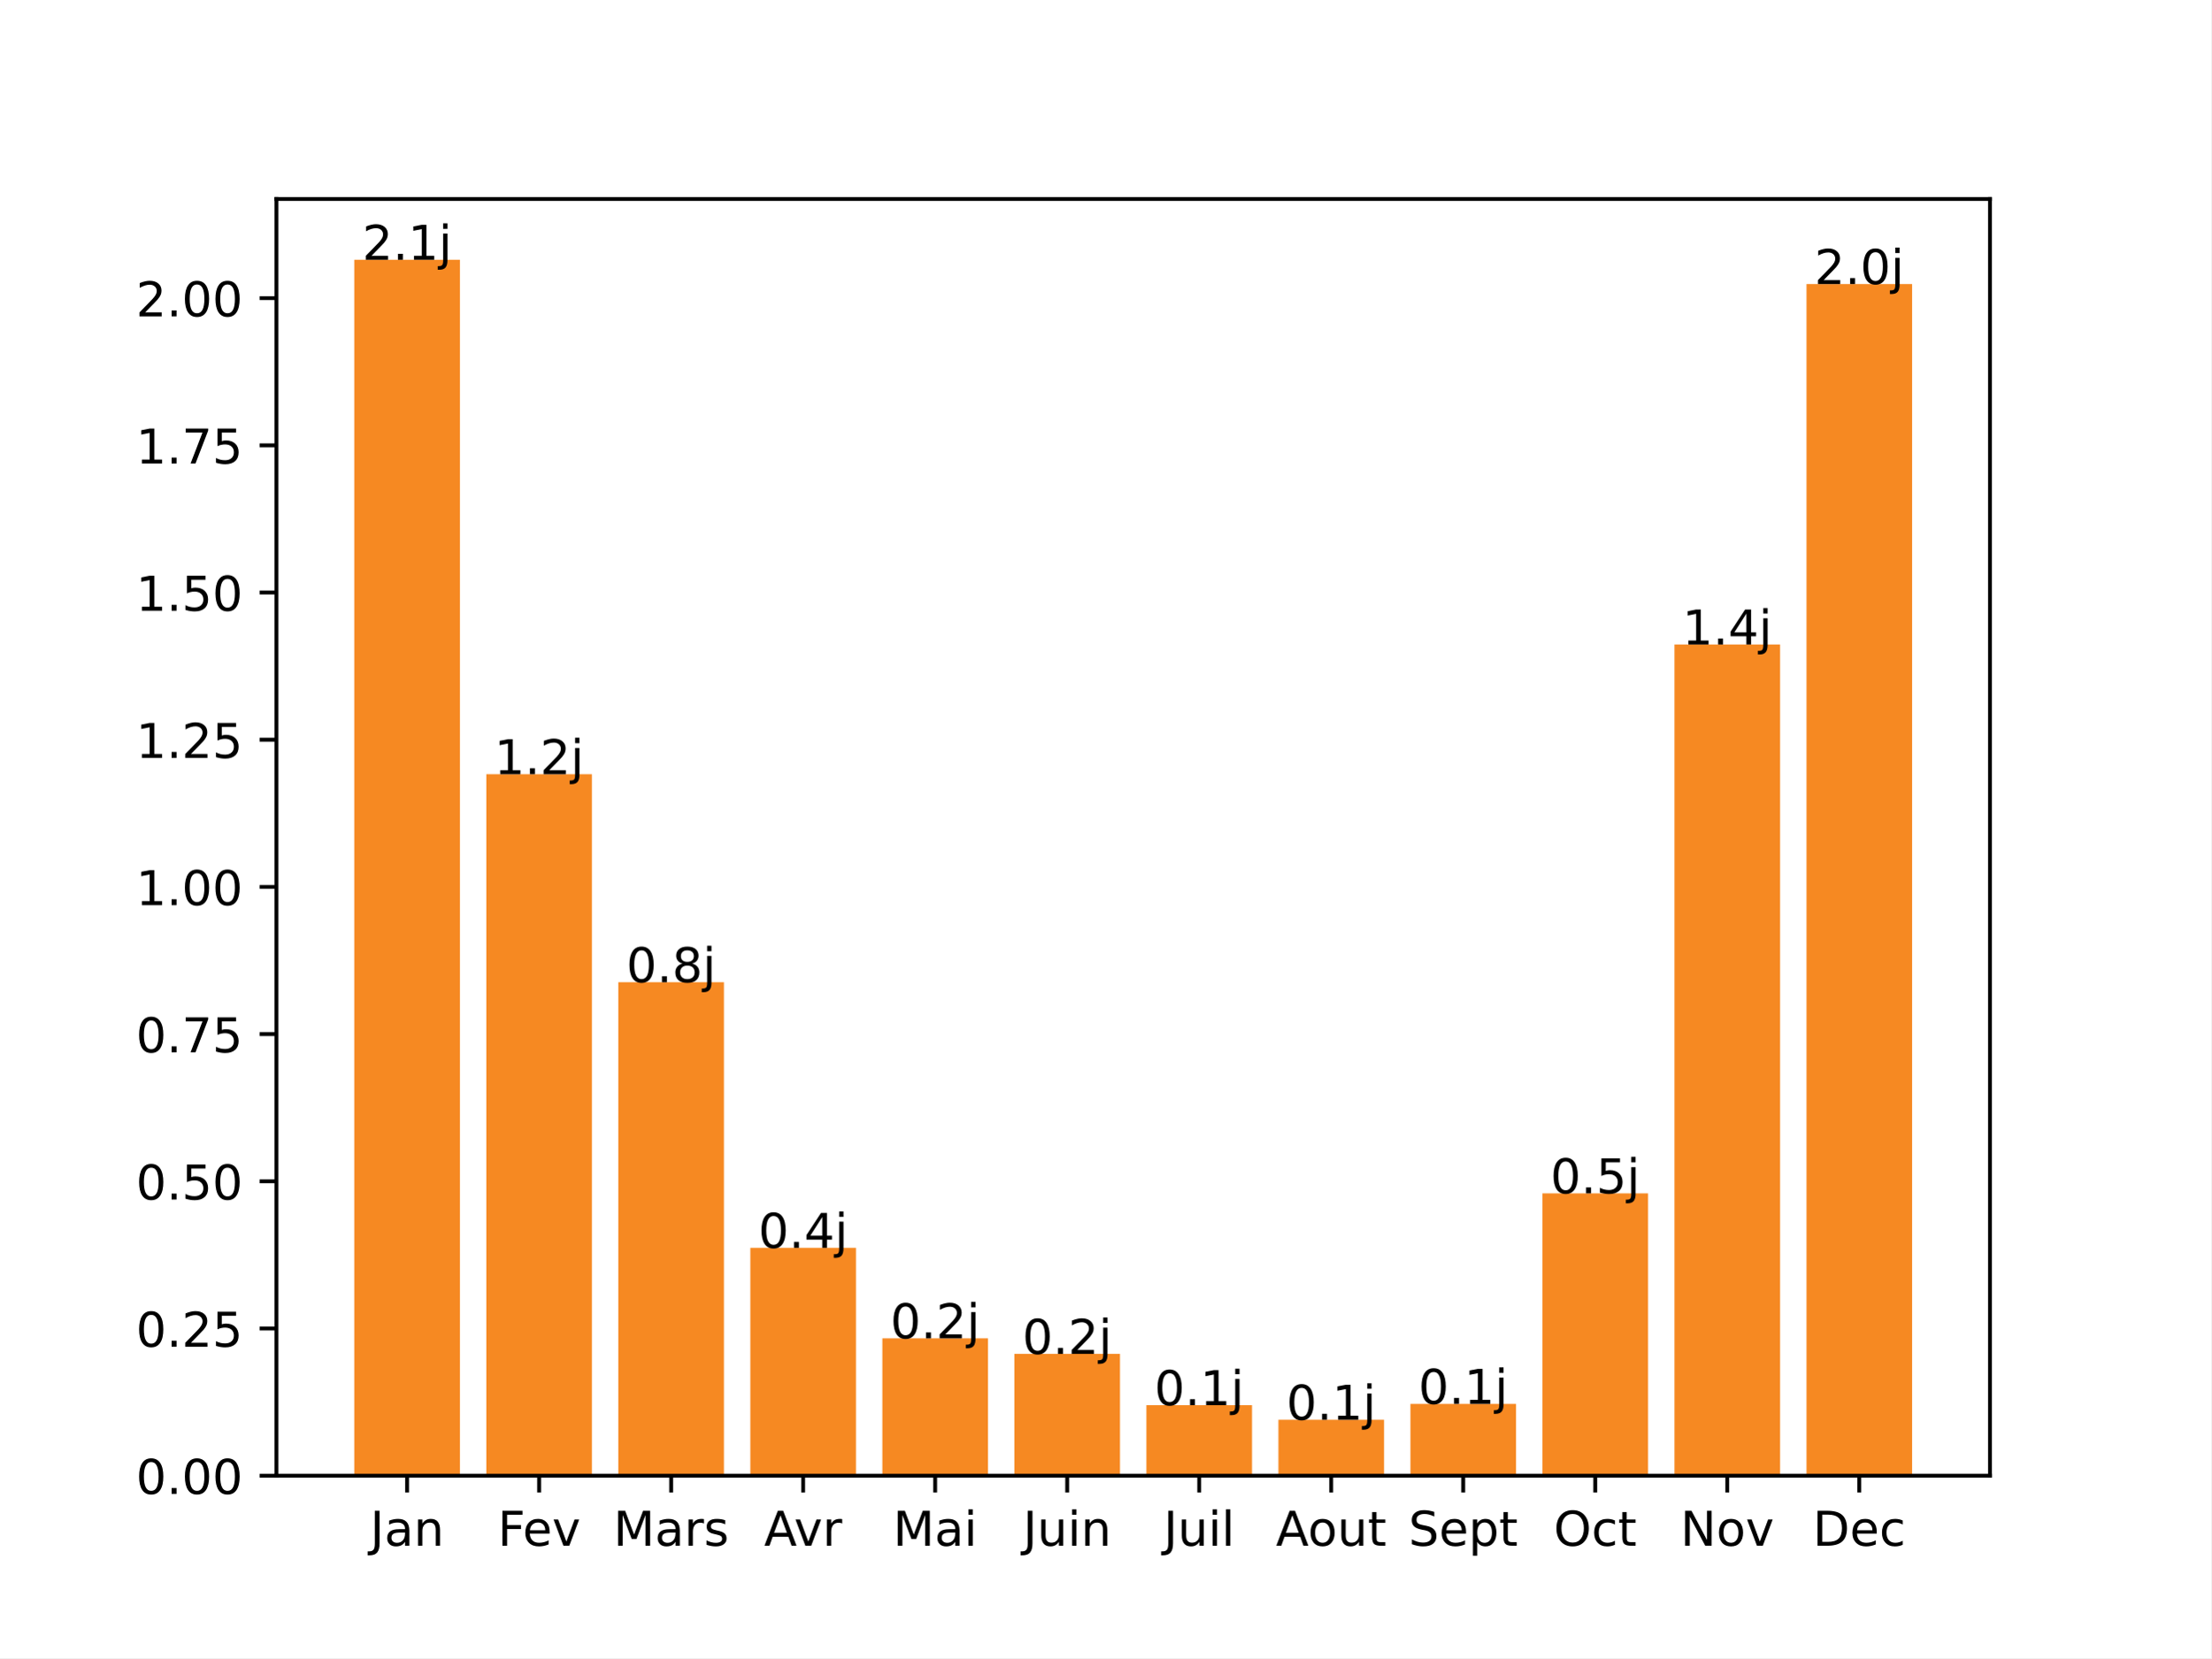
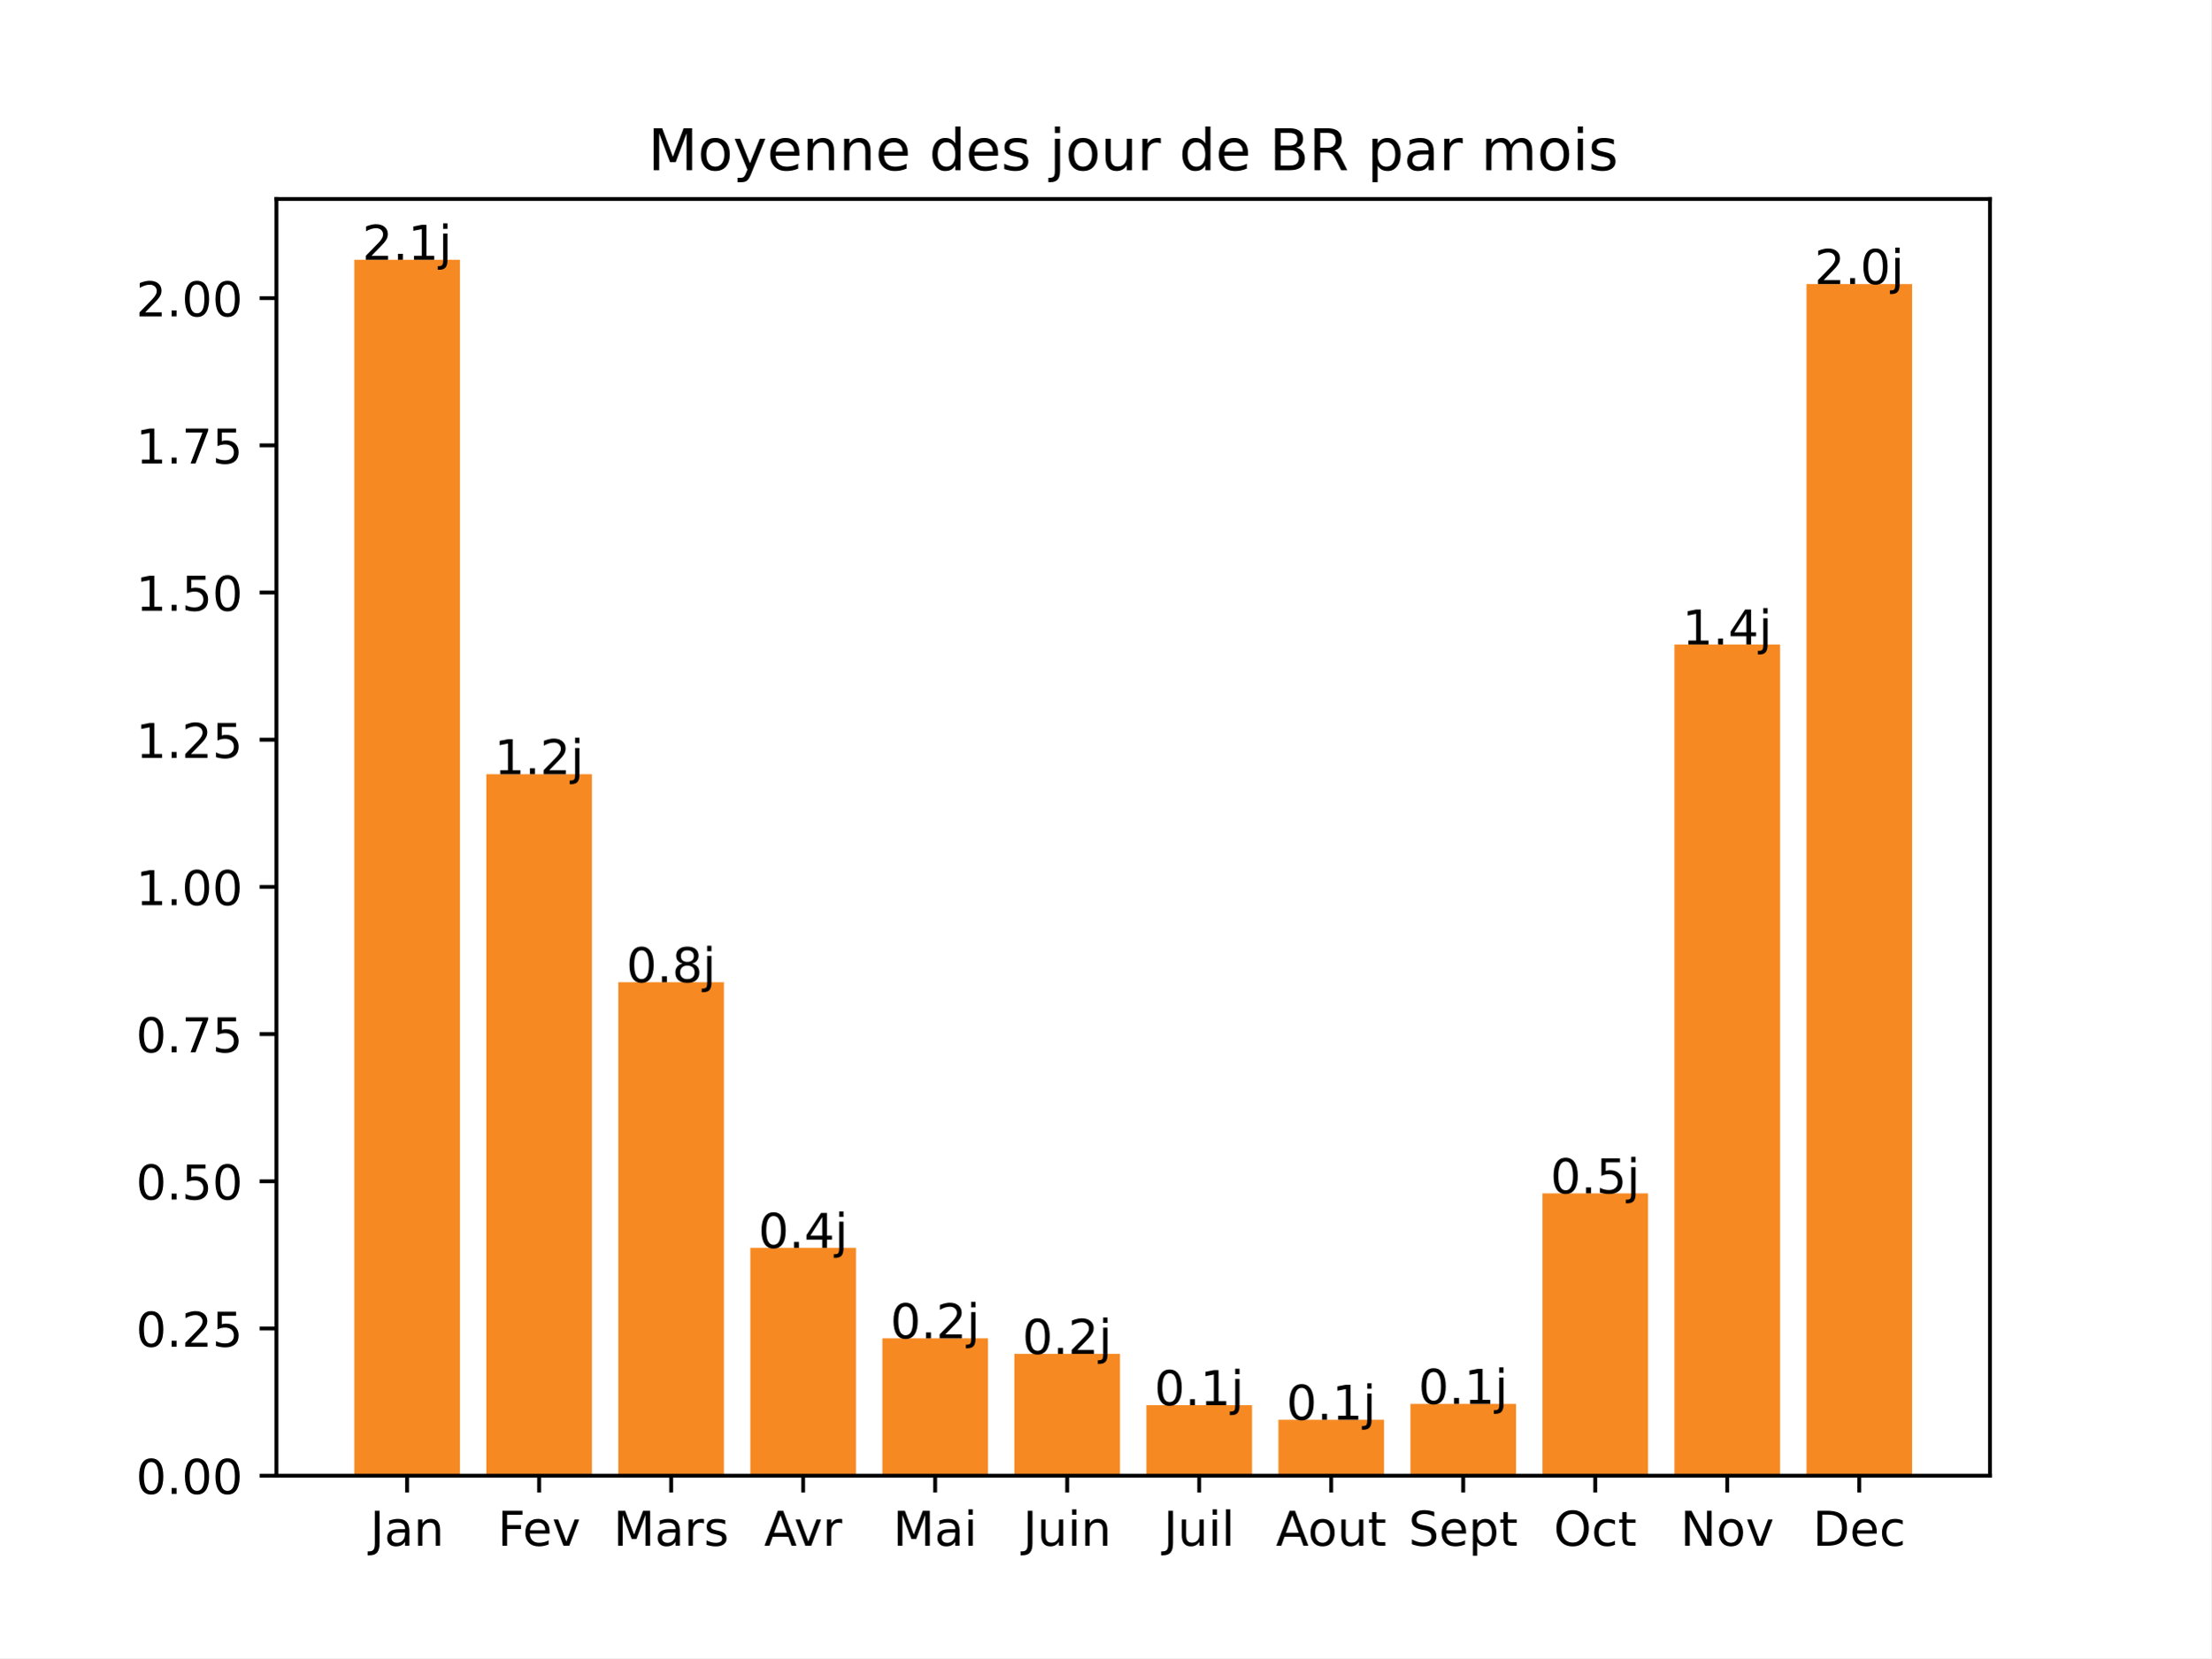
<svg xmlns="http://www.w3.org/2000/svg" xmlns:xlink="http://www.w3.org/1999/xlink" width="460.8pt" height="345.6pt" viewBox="0 0 460.8 345.6" version="1.1">
  <defs>
    <style type="text/css">*{stroke-linejoin: round; stroke-linecap: butt}</style>
  </defs>
  <g id="figure_1">
    <g id="patch_1">
      <path d="M 0 345.6  L 460.8 345.6  L 460.8 0  L 0 0  z " style="fill: #ffffff" />
    </g>
    <g id="axes_1">
      <g id="patch_2">
        <path d="M 57.6 307.584  L 414.72 307.584  L 414.72 41.472  L 57.6 41.472  z " style="fill: #ffffff" />
      </g>
      <g id="patch_3">
-         <path d="M 73.833 307.584  L 95.843 307.584  L 95.843 54.144  L 73.833 54.144  z " clip-path="url(#p150fb7cbb9)" style="fill: #f68922" />
+         <path d="M 73.833 307.584  L 95.843 307.584  L 95.843 54.144  L 73.833 54.144  z " clip-path="url(#p8e37008186)" style="fill: #f68922" />
      </g>
      <g id="patch_4">
-         <path d="M 101.346 307.584  L 123.356 307.584  L 123.356 161.362  L 101.346 161.362  z " clip-path="url(#p150fb7cbb9)" style="fill: #f68922" />
+         <path d="M 101.346 307.584  L 123.356 307.584  L 123.356 161.362  L 101.346 161.362  z " clip-path="url(#p8e37008186)" style="fill: #f68922" />
      </g>
      <g id="patch_5">
-         <path d="M 128.859 307.584  L 150.869 307.584  L 150.869 204.723  L 128.859 204.723  z " clip-path="url(#p150fb7cbb9)" style="fill: #f68922" />
+         <path d="M 128.859 307.584  L 150.869 307.584  L 150.869 204.723  L 128.859 204.723  z " clip-path="url(#p8e37008186)" style="fill: #f68922" />
      </g>
      <g id="patch_6">
-         <path d="M 156.372 307.584  L 178.382 307.584  L 178.382 260.101  L 156.372 260.101  z " clip-path="url(#p150fb7cbb9)" style="fill: #f68922" />
+         <path d="M 156.372 307.584  L 178.382 307.584  L 178.382 260.101  L 156.372 260.101  z " clip-path="url(#p8e37008186)" style="fill: #f68922" />
      </g>
      <g id="patch_7">
-         <path d="M 183.885 307.584  L 205.896 307.584  L 205.896 278.953  L 183.885 278.953  z " clip-path="url(#p150fb7cbb9)" style="fill: #f68922" />
+         <path d="M 183.885 307.584  L 205.896 307.584  L 205.896 278.953  L 183.885 278.953  z " clip-path="url(#p8e37008186)" style="fill: #f68922" />
      </g>
      <g id="patch_8">
-         <path d="M 211.398 307.584  L 233.409 307.584  L 233.409 282.199  L 211.398 282.199  z " clip-path="url(#p150fb7cbb9)" style="fill: #f68922" />
+         <path d="M 211.398 307.584  L 233.409 307.584  L 233.409 282.199  L 211.398 282.199  z " clip-path="url(#p8e37008186)" style="fill: #f68922" />
      </g>
      <g id="patch_9">
-         <path d="M 238.911 307.584  L 260.922 307.584  L 260.922 292.881  L 238.911 292.881  z " clip-path="url(#p150fb7cbb9)" style="fill: #f68922" />
+         <path d="M 238.911 307.584  L 260.922 307.584  L 260.922 292.881  L 238.911 292.881  z " clip-path="url(#p8e37008186)" style="fill: #f68922" />
      </g>
      <g id="patch_10">
-         <path d="M 266.424 307.584  L 288.435 307.584  L 288.435 295.919  L 266.424 295.919  z " clip-path="url(#p150fb7cbb9)" style="fill: #f68922" />
+         <path d="M 266.424 307.584  L 288.435 307.584  L 288.435 295.919  L 266.424 295.919  z " clip-path="url(#p8e37008186)" style="fill: #f68922" />
      </g>
      <g id="patch_11">
-         <path d="M 293.938 307.584  L 315.948 307.584  L 315.948 292.609  L 293.938 292.609  z " clip-path="url(#p150fb7cbb9)" style="fill: #f68922" />
+         <path d="M 293.938 307.584  L 315.948 307.584  L 315.948 292.609  L 293.938 292.609  z " clip-path="url(#p8e37008186)" style="fill: #f68922" />
      </g>
      <g id="patch_12">
-         <path d="M 321.451 307.584  L 343.461 307.584  L 343.461 248.731  L 321.451 248.731  z " clip-path="url(#p150fb7cbb9)" style="fill: #f68922" />
+         <path d="M 321.451 307.584  L 343.461 307.584  L 343.461 248.731  L 321.451 248.731  z " clip-path="url(#p8e37008186)" style="fill: #f68922" />
      </g>
      <g id="patch_13">
-         <path d="M 348.964 307.584  L 370.974 307.584  L 370.974 134.333  L 348.964 134.333  z " clip-path="url(#p150fb7cbb9)" style="fill: #f68922" />
+         <path d="M 348.964 307.584  L 370.974 307.584  L 370.974 134.333  L 348.964 134.333  z " clip-path="url(#p8e37008186)" style="fill: #f68922" />
      </g>
      <g id="patch_14">
-         <path d="M 376.477 307.584  L 398.487 307.584  L 398.487 59.201  L 376.477 59.201  z " clip-path="url(#p150fb7cbb9)" style="fill: #f68922" />
+         <path d="M 376.477 307.584  L 398.487 307.584  L 398.487 59.201  L 376.477 59.201  z " clip-path="url(#p8e37008186)" style="fill: #f68922" />
      </g>
      <g id="matplotlib.axis_1">
        <g id="xtick_1">
          <g id="line2d_1">
            <defs>
-               <path id="m83119df384" d="M 0 0  L 0 3.5  " style="stroke: #000000; stroke-width: 0.8" />
+               <path id="m078208525c" d="M 0 0  L 0 3.5  " style="stroke: #000000; stroke-width: 0.8" />
            </defs>
            <g>
-               <use xlink:href="#m83119df384" x="84.838" y="307.584" style="stroke: #000000; stroke-width: 0.8" />
+               <use xlink:href="#m078208525c" x="84.838" y="307.584" style="stroke: #000000; stroke-width: 0.8" />
            </g>
          </g>
          <g id="text_1">
            <g transform="translate(77.13015 322.1824) scale(0.1 -0.1)">
              <defs>
                <path id="DejaVuSans-4a" d="M 628 4666  L 1259 4666  L 1259 325  Q 1259 -519 939 -900  Q 619 -1281 -91 -1281  L -331 -1281  L -331 -750  L -134 -750  Q 284 -750 456 -515  Q 628 -281 628 325  L 628 4666  z " transform="scale(0.015625)" />
                <path id="DejaVuSans-61" d="M 2194 1759  Q 1497 1759 1228 1600  Q 959 1441 959 1056  Q 959 750 1161 570  Q 1363 391 1709 391  Q 2188 391 2477 730  Q 2766 1069 2766 1631  L 2766 1759  L 2194 1759  z M 3341 1997  L 3341 0  L 2766 0  L 2766 531  Q 2569 213 2275 61  Q 1981 -91 1556 -91  Q 1019 -91 701 211  Q 384 513 384 1019  Q 384 1609 779 1909  Q 1175 2209 1959 2209  L 2766 2209  L 2766 2266  Q 2766 2663 2505 2880  Q 2244 3097 1772 3097  Q 1472 3097 1187 3025  Q 903 2953 641 2809  L 641 3341  Q 956 3463 1253 3523  Q 1550 3584 1831 3584  Q 2591 3584 2966 3190  Q 3341 2797 3341 1997  z " transform="scale(0.015625)" />
                <path id="DejaVuSans-6e" d="M 3513 2113  L 3513 0  L 2938 0  L 2938 2094  Q 2938 2591 2744 2837  Q 2550 3084 2163 3084  Q 1697 3084 1428 2787  Q 1159 2491 1159 1978  L 1159 0  L 581 0  L 581 3500  L 1159 3500  L 1159 2956  Q 1366 3272 1645 3428  Q 1925 3584 2291 3584  Q 2894 3584 3203 3211  Q 3513 2838 3513 2113  z " transform="scale(0.015625)" />
              </defs>
              <use xlink:href="#DejaVuSans-4a" />
              <use xlink:href="#DejaVuSans-61" x="29.492" />
              <use xlink:href="#DejaVuSans-6e" x="90.771" />
            </g>
          </g>
        </g>
        <g id="xtick_2">
          <g id="line2d_2">
            <g>
-               <use xlink:href="#m83119df384" x="112.351" y="307.584" style="stroke: #000000; stroke-width: 0.8" />
+               <use xlink:href="#m078208525c" x="112.351" y="307.584" style="stroke: #000000; stroke-width: 0.8" />
            </g>
          </g>
          <g id="text_2">
            <g transform="translate(103.7143 322.1824) scale(0.1 -0.1)">
              <defs>
                <path id="DejaVuSans-46" d="M 628 4666  L 3309 4666  L 3309 4134  L 1259 4134  L 1259 2759  L 3109 2759  L 3109 2228  L 1259 2228  L 1259 0  L 628 0  L 628 4666  z " transform="scale(0.015625)" />
                <path id="DejaVuSans-65" d="M 3597 1894  L 3597 1613  L 953 1613  Q 991 1019 1311 708  Q 1631 397 2203 397  Q 2534 397 2845 478  Q 3156 559 3463 722  L 3463 178  Q 3153 47 2828 -22  Q 2503 -91 2169 -91  Q 1331 -91 842 396  Q 353 884 353 1716  Q 353 2575 817 3079  Q 1281 3584 2069 3584  Q 2775 3584 3186 3129  Q 3597 2675 3597 1894  z M 3022 2063  Q 3016 2534 2758 2815  Q 2500 3097 2075 3097  Q 1594 3097 1305 2825  Q 1016 2553 972 2059  L 3022 2063  z " transform="scale(0.015625)" />
                <path id="DejaVuSans-76" d="M 191 3500  L 800 3500  L 1894 563  L 2988 3500  L 3597 3500  L 2284 0  L 1503 0  L 191 3500  z " transform="scale(0.015625)" />
              </defs>
              <use xlink:href="#DejaVuSans-46" />
              <use xlink:href="#DejaVuSans-65" x="52.02" />
              <use xlink:href="#DejaVuSans-76" x="113.543" />
            </g>
          </g>
        </g>
        <g id="xtick_3">
          <g id="line2d_3">
            <g>
-               <use xlink:href="#m83119df384" x="139.864" y="307.584" style="stroke: #000000; stroke-width: 0.8" />
+               <use xlink:href="#m078208525c" x="139.864" y="307.584" style="stroke: #000000; stroke-width: 0.8" />
            </g>
          </g>
          <g id="text_3">
            <g transform="translate(127.8259 322.1824) scale(0.1 -0.1)">
              <defs>
                <path id="DejaVuSans-4d" d="M 628 4666  L 1569 4666  L 2759 1491  L 3956 4666  L 4897 4666  L 4897 0  L 4281 0  L 4281 4097  L 3078 897  L 2444 897  L 1241 4097  L 1241 0  L 628 0  L 628 4666  z " transform="scale(0.015625)" />
                <path id="DejaVuSans-72" d="M 2631 2963  Q 2534 3019 2420 3045  Q 2306 3072 2169 3072  Q 1681 3072 1420 2755  Q 1159 2438 1159 1844  L 1159 0  L 581 0  L 581 3500  L 1159 3500  L 1159 2956  Q 1341 3275 1631 3429  Q 1922 3584 2338 3584  Q 2397 3584 2469 3576  Q 2541 3569 2628 3553  L 2631 2963  z " transform="scale(0.015625)" />
                <path id="DejaVuSans-73" d="M 2834 3397  L 2834 2853  Q 2591 2978 2328 3040  Q 2066 3103 1784 3103  Q 1356 3103 1142 2972  Q 928 2841 928 2578  Q 928 2378 1081 2264  Q 1234 2150 1697 2047  L 1894 2003  Q 2506 1872 2764 1633  Q 3022 1394 3022 966  Q 3022 478 2636 193  Q 2250 -91 1575 -91  Q 1294 -91 989 -36  Q 684 19 347 128  L 347 722  Q 666 556 975 473  Q 1284 391 1588 391  Q 1994 391 2212 530  Q 2431 669 2431 922  Q 2431 1156 2273 1281  Q 2116 1406 1581 1522  L 1381 1569  Q 847 1681 609 1914  Q 372 2147 372 2553  Q 372 3047 722 3315  Q 1072 3584 1716 3584  Q 2034 3584 2315 3537  Q 2597 3491 2834 3397  z " transform="scale(0.015625)" />
              </defs>
              <use xlink:href="#DejaVuSans-4d" />
              <use xlink:href="#DejaVuSans-61" x="86.279" />
              <use xlink:href="#DejaVuSans-72" x="147.559" />
              <use xlink:href="#DejaVuSans-73" x="188.672" />
            </g>
          </g>
        </g>
        <g id="xtick_4">
          <g id="line2d_4">
            <g>
-               <use xlink:href="#m83119df384" x="167.377" y="307.584" style="stroke: #000000; stroke-width: 0.8" />
+               <use xlink:href="#m078208525c" x="167.377" y="307.584" style="stroke: #000000; stroke-width: 0.8" />
            </g>
          </g>
          <g id="text_4">
            <g transform="translate(159.2359 322.1824) scale(0.1 -0.1)">
              <defs>
                <path id="DejaVuSans-41" d="M 2188 4044  L 1331 1722  L 3047 1722  L 2188 4044  z M 1831 4666  L 2547 4666  L 4325 0  L 3669 0  L 3244 1197  L 1141 1197  L 716 0  L 50 0  L 1831 4666  z " transform="scale(0.015625)" />
              </defs>
              <use xlink:href="#DejaVuSans-41" />
              <use xlink:href="#DejaVuSans-76" x="62.533" />
              <use xlink:href="#DejaVuSans-72" x="121.713" />
            </g>
          </g>
        </g>
        <g id="xtick_5">
          <g id="line2d_5">
            <g>
-               <use xlink:href="#m83119df384" x="194.89" y="307.584" style="stroke: #000000; stroke-width: 0.8" />
+               <use xlink:href="#m078208525c" x="194.89" y="307.584" style="stroke: #000000; stroke-width: 0.8" />
            </g>
          </g>
          <g id="text_5">
            <g transform="translate(186.1232 322.1824) scale(0.1 -0.1)">
              <defs>
                <path id="DejaVuSans-69" d="M 603 3500  L 1178 3500  L 1178 0  L 603 0  L 603 3500  z M 603 4863  L 1178 4863  L 1178 4134  L 603 4134  L 603 4863  z " transform="scale(0.015625)" />
              </defs>
              <use xlink:href="#DejaVuSans-4d" />
              <use xlink:href="#DejaVuSans-61" x="86.279" />
              <use xlink:href="#DejaVuSans-69" x="147.559" />
            </g>
          </g>
        </g>
        <g id="xtick_6">
          <g id="line2d_6">
            <g>
-               <use xlink:href="#m83119df384" x="222.403" y="307.584" style="stroke: #000000; stroke-width: 0.8" />
+               <use xlink:href="#m078208525c" x="222.403" y="307.584" style="stroke: #000000; stroke-width: 0.8" />
            </g>
          </g>
          <g id="text_6">
            <g transform="translate(213.2019 322.1824) scale(0.1 -0.1)">
              <defs>
                <path id="DejaVuSans-75" d="M 544 1381  L 544 3500  L 1119 3500  L 1119 1403  Q 1119 906 1312 657  Q 1506 409 1894 409  Q 2359 409 2629 706  Q 2900 1003 2900 1516  L 2900 3500  L 3475 3500  L 3475 0  L 2900 0  L 2900 538  Q 2691 219 2414 64  Q 2138 -91 1772 -91  Q 1169 -91 856 284  Q 544 659 544 1381  z M 1991 3584  L 1991 3584  z " transform="scale(0.015625)" />
              </defs>
              <use xlink:href="#DejaVuSans-4a" />
              <use xlink:href="#DejaVuSans-75" x="29.492" />
              <use xlink:href="#DejaVuSans-69" x="92.871" />
              <use xlink:href="#DejaVuSans-6e" x="120.654" />
            </g>
          </g>
        </g>
        <g id="xtick_7">
          <g id="line2d_7">
            <g>
-               <use xlink:href="#m83119df384" x="249.917" y="307.584" style="stroke: #000000; stroke-width: 0.8" />
+               <use xlink:href="#m078208525c" x="249.917" y="307.584" style="stroke: #000000; stroke-width: 0.8" />
            </g>
          </g>
          <g id="text_7">
            <g transform="translate(242.4947 322.1824) scale(0.1 -0.1)">
              <defs>
                <path id="DejaVuSans-6c" d="M 603 4863  L 1178 4863  L 1178 0  L 603 0  L 603 4863  z " transform="scale(0.015625)" />
              </defs>
              <use xlink:href="#DejaVuSans-4a" />
              <use xlink:href="#DejaVuSans-75" x="29.492" />
              <use xlink:href="#DejaVuSans-69" x="92.871" />
              <use xlink:href="#DejaVuSans-6c" x="120.654" />
            </g>
          </g>
        </g>
        <g id="xtick_8">
          <g id="line2d_8">
            <g>
-               <use xlink:href="#m83119df384" x="277.43" y="307.584" style="stroke: #000000; stroke-width: 0.8" />
+               <use xlink:href="#m078208525c" x="277.43" y="307.584" style="stroke: #000000; stroke-width: 0.8" />
            </g>
          </g>
          <g id="text_8">
            <g transform="translate(265.9086 322.1824) scale(0.1 -0.1)">
              <defs>
                <path id="DejaVuSans-6f" d="M 1959 3097  Q 1497 3097 1228 2736  Q 959 2375 959 1747  Q 959 1119 1226 758  Q 1494 397 1959 397  Q 2419 397 2687 759  Q 2956 1122 2956 1747  Q 2956 2369 2687 2733  Q 2419 3097 1959 3097  z M 1959 3584  Q 2709 3584 3137 3096  Q 3566 2609 3566 1747  Q 3566 888 3137 398  Q 2709 -91 1959 -91  Q 1206 -91 779 398  Q 353 888 353 1747  Q 353 2609 779 3096  Q 1206 3584 1959 3584  z " transform="scale(0.015625)" />
                <path id="DejaVuSans-74" d="M 1172 4494  L 1172 3500  L 2356 3500  L 2356 3053  L 1172 3053  L 1172 1153  Q 1172 725 1289 603  Q 1406 481 1766 481  L 2356 481  L 2356 0  L 1766 0  Q 1100 0 847 248  Q 594 497 594 1153  L 594 3053  L 172 3053  L 172 3500  L 594 3500  L 594 4494  L 1172 4494  z " transform="scale(0.015625)" />
              </defs>
              <use xlink:href="#DejaVuSans-41" />
              <use xlink:href="#DejaVuSans-6f" x="66.658" />
              <use xlink:href="#DejaVuSans-75" x="127.84" />
              <use xlink:href="#DejaVuSans-74" x="191.219" />
            </g>
          </g>
        </g>
        <g id="xtick_9">
          <g id="line2d_9">
            <g>
-               <use xlink:href="#m83119df384" x="304.943" y="307.584" style="stroke: #000000; stroke-width: 0.8" />
+               <use xlink:href="#m078208525c" x="304.943" y="307.584" style="stroke: #000000; stroke-width: 0.8" />
            </g>
          </g>
          <g id="text_9">
            <g transform="translate(293.5576 322.1824) scale(0.1 -0.1)">
              <defs>
                <path id="DejaVuSans-53" d="M 3425 4513  L 3425 3897  Q 3066 4069 2747 4153  Q 2428 4238 2131 4238  Q 1616 4238 1336 4038  Q 1056 3838 1056 3469  Q 1056 3159 1242 3001  Q 1428 2844 1947 2747  L 2328 2669  Q 3034 2534 3370 2195  Q 3706 1856 3706 1288  Q 3706 609 3251 259  Q 2797 -91 1919 -91  Q 1588 -91 1214 -16  Q 841 59 441 206  L 441 856  Q 825 641 1194 531  Q 1563 422 1919 422  Q 2459 422 2753 634  Q 3047 847 3047 1241  Q 3047 1584 2836 1778  Q 2625 1972 2144 2069  L 1759 2144  Q 1053 2284 737 2584  Q 422 2884 422 3419  Q 422 4038 858 4394  Q 1294 4750 2059 4750  Q 2388 4750 2728 4690  Q 3069 4631 3425 4513  z " transform="scale(0.015625)" />
                <path id="DejaVuSans-70" d="M 1159 525  L 1159 -1331  L 581 -1331  L 581 3500  L 1159 3500  L 1159 2969  Q 1341 3281 1617 3432  Q 1894 3584 2278 3584  Q 2916 3584 3314 3078  Q 3713 2572 3713 1747  Q 3713 922 3314 415  Q 2916 -91 2278 -91  Q 1894 -91 1617 61  Q 1341 213 1159 525  z M 3116 1747  Q 3116 2381 2855 2742  Q 2594 3103 2138 3103  Q 1681 3103 1420 2742  Q 1159 2381 1159 1747  Q 1159 1113 1420 752  Q 1681 391 2138 391  Q 2594 391 2855 752  Q 3116 1113 3116 1747  z " transform="scale(0.015625)" />
              </defs>
              <use xlink:href="#DejaVuSans-53" />
              <use xlink:href="#DejaVuSans-65" x="63.477" />
              <use xlink:href="#DejaVuSans-70" x="125" />
              <use xlink:href="#DejaVuSans-74" x="188.477" />
            </g>
          </g>
        </g>
        <g id="xtick_10">
          <g id="line2d_10">
            <g>
-               <use xlink:href="#m83119df384" x="332.456" y="307.584" style="stroke: #000000; stroke-width: 0.8" />
+               <use xlink:href="#m078208525c" x="332.456" y="307.584" style="stroke: #000000; stroke-width: 0.8" />
            </g>
          </g>
          <g id="text_10">
            <g transform="translate(323.8105 322.1824) scale(0.1 -0.1)">
              <defs>
                <path id="DejaVuSans-4f" d="M 2522 4238  Q 1834 4238 1429 3725  Q 1025 3213 1025 2328  Q 1025 1447 1429 934  Q 1834 422 2522 422  Q 3209 422 3611 934  Q 4013 1447 4013 2328  Q 4013 3213 3611 3725  Q 3209 4238 2522 4238  z M 2522 4750  Q 3503 4750 4090 4092  Q 4678 3434 4678 2328  Q 4678 1225 4090 567  Q 3503 -91 2522 -91  Q 1538 -91 948 565  Q 359 1222 359 2328  Q 359 3434 948 4092  Q 1538 4750 2522 4750  z " transform="scale(0.015625)" />
                <path id="DejaVuSans-63" d="M 3122 3366  L 3122 2828  Q 2878 2963 2633 3030  Q 2388 3097 2138 3097  Q 1578 3097 1268 2742  Q 959 2388 959 1747  Q 959 1106 1268 751  Q 1578 397 2138 397  Q 2388 397 2633 464  Q 2878 531 3122 666  L 3122 134  Q 2881 22 2623 -34  Q 2366 -91 2075 -91  Q 1284 -91 818 406  Q 353 903 353 1747  Q 353 2603 823 3093  Q 1294 3584 2113 3584  Q 2378 3584 2631 3529  Q 2884 3475 3122 3366  z " transform="scale(0.015625)" />
              </defs>
              <use xlink:href="#DejaVuSans-4f" />
              <use xlink:href="#DejaVuSans-63" x="78.711" />
              <use xlink:href="#DejaVuSans-74" x="133.691" />
            </g>
          </g>
        </g>
        <g id="xtick_11">
          <g id="line2d_11">
            <g>
-               <use xlink:href="#m83119df384" x="359.969" y="307.584" style="stroke: #000000; stroke-width: 0.8" />
+               <use xlink:href="#m078208525c" x="359.969" y="307.584" style="stroke: #000000; stroke-width: 0.8" />
            </g>
          </g>
          <g id="text_11">
            <g transform="translate(350.2096 322.1824) scale(0.1 -0.1)">
              <defs>
                <path id="DejaVuSans-4e" d="M 628 4666  L 1478 4666  L 3547 763  L 3547 4666  L 4159 4666  L 4159 0  L 3309 0  L 1241 3903  L 1241 0  L 628 0  L 628 4666  z " transform="scale(0.015625)" />
              </defs>
              <use xlink:href="#DejaVuSans-4e" />
              <use xlink:href="#DejaVuSans-6f" x="74.805" />
              <use xlink:href="#DejaVuSans-76" x="135.986" />
            </g>
          </g>
        </g>
        <g id="xtick_12">
          <g id="line2d_12">
            <g>
-               <use xlink:href="#m83119df384" x="387.482" y="307.584" style="stroke: #000000; stroke-width: 0.8" />
+               <use xlink:href="#m078208525c" x="387.482" y="307.584" style="stroke: #000000; stroke-width: 0.8" />
            </g>
          </g>
          <g id="text_12">
            <g transform="translate(377.8063 322.1824) scale(0.1 -0.1)">
              <defs>
                <path id="DejaVuSans-44" d="M 1259 4147  L 1259 519  L 2022 519  Q 2988 519 3436 956  Q 3884 1394 3884 2338  Q 3884 3275 3436 3711  Q 2988 4147 2022 4147  L 1259 4147  z M 628 4666  L 1925 4666  Q 3281 4666 3915 4102  Q 4550 3538 4550 2338  Q 4550 1131 3912 565  Q 3275 0 1925 0  L 628 0  L 628 4666  z " transform="scale(0.015625)" />
              </defs>
              <use xlink:href="#DejaVuSans-44" />
              <use xlink:href="#DejaVuSans-65" x="77.002" />
              <use xlink:href="#DejaVuSans-63" x="138.525" />
            </g>
          </g>
        </g>
      </g>
      <g id="matplotlib.axis_2">
        <g id="ytick_1">
          <g id="line2d_13">
            <defs>
-               <path id="mc012b3608d" d="M 0 0  L -3.5 0  " style="stroke: #000000; stroke-width: 0.8" />
+               <path id="m919bc15e47" d="M 0 0  L -3.5 0  " style="stroke: #000000; stroke-width: 0.8" />
            </defs>
            <g>
-               <use xlink:href="#mc012b3608d" x="57.6" y="307.584" style="stroke: #000000; stroke-width: 0.8" />
+               <use xlink:href="#m919bc15e47" x="57.6" y="307.584" style="stroke: #000000; stroke-width: 0.8" />
            </g>
          </g>
          <g id="text_13">
            <g transform="translate(28.33438 311.3832) scale(0.1 -0.1)">
              <defs>
                <path id="DejaVuSans-30" d="M 2034 4250  Q 1547 4250 1301 3770  Q 1056 3291 1056 2328  Q 1056 1369 1301 889  Q 1547 409 2034 409  Q 2525 409 2770 889  Q 3016 1369 3016 2328  Q 3016 3291 2770 3770  Q 2525 4250 2034 4250  z M 2034 4750  Q 2819 4750 3233 4129  Q 3647 3509 3647 2328  Q 3647 1150 3233 529  Q 2819 -91 2034 -91  Q 1250 -91 836 529  Q 422 1150 422 2328  Q 422 3509 836 4129  Q 1250 4750 2034 4750  z " transform="scale(0.015625)" />
                <path id="DejaVuSans-2e" d="M 684 794  L 1344 794  L 1344 0  L 684 0  L 684 794  z " transform="scale(0.015625)" />
              </defs>
              <use xlink:href="#DejaVuSans-30" />
              <use xlink:href="#DejaVuSans-2e" x="63.623" />
              <use xlink:href="#DejaVuSans-30" x="95.41" />
              <use xlink:href="#DejaVuSans-30" x="159.033" />
            </g>
          </g>
        </g>
        <g id="ytick_2">
          <g id="line2d_14">
            <g>
-               <use xlink:href="#mc012b3608d" x="57.6" y="276.903" style="stroke: #000000; stroke-width: 0.8" />
+               <use xlink:href="#m919bc15e47" x="57.6" y="276.903" style="stroke: #000000; stroke-width: 0.8" />
            </g>
          </g>
          <g id="text_14">
            <g transform="translate(28.33438 280.7018) scale(0.1 -0.1)">
              <defs>
                <path id="DejaVuSans-32" d="M 1228 531  L 3431 531  L 3431 0  L 469 0  L 469 531  Q 828 903 1448 1529  Q 2069 2156 2228 2338  Q 2531 2678 2651 2914  Q 2772 3150 2772 3378  Q 2772 3750 2511 3984  Q 2250 4219 1831 4219  Q 1534 4219 1204 4116  Q 875 4013 500 3803  L 500 4441  Q 881 4594 1212 4672  Q 1544 4750 1819 4750  Q 2544 4750 2975 4387  Q 3406 4025 3406 3419  Q 3406 3131 3298 2873  Q 3191 2616 2906 2266  Q 2828 2175 2409 1742  Q 1991 1309 1228 531  z " transform="scale(0.015625)" />
                <path id="DejaVuSans-35" d="M 691 4666  L 3169 4666  L 3169 4134  L 1269 4134  L 1269 2991  Q 1406 3038 1543 3061  Q 1681 3084 1819 3084  Q 2600 3084 3056 2656  Q 3513 2228 3513 1497  Q 3513 744 3044 326  Q 2575 -91 1722 -91  Q 1428 -91 1123 -41  Q 819 9 494 109  L 494 744  Q 775 591 1075 516  Q 1375 441 1709 441  Q 2250 441 2565 725  Q 2881 1009 2881 1497  Q 2881 1984 2565 2268  Q 2250 2553 1709 2553  Q 1456 2553 1204 2497  Q 953 2441 691 2322  L 691 4666  z " transform="scale(0.015625)" />
              </defs>
              <use xlink:href="#DejaVuSans-30" />
              <use xlink:href="#DejaVuSans-2e" x="63.623" />
              <use xlink:href="#DejaVuSans-32" x="95.41" />
              <use xlink:href="#DejaVuSans-35" x="159.033" />
            </g>
          </g>
        </g>
        <g id="ytick_3">
          <g id="line2d_15">
            <g>
-               <use xlink:href="#mc012b3608d" x="57.6" y="246.221" style="stroke: #000000; stroke-width: 0.8" />
+               <use xlink:href="#m919bc15e47" x="57.6" y="246.221" style="stroke: #000000; stroke-width: 0.8" />
            </g>
          </g>
          <g id="text_15">
            <g transform="translate(28.33438 250.0203) scale(0.1 -0.1)">
              <use xlink:href="#DejaVuSans-30" />
              <use xlink:href="#DejaVuSans-2e" x="63.623" />
              <use xlink:href="#DejaVuSans-35" x="95.41" />
              <use xlink:href="#DejaVuSans-30" x="159.033" />
            </g>
          </g>
        </g>
        <g id="ytick_4">
          <g id="line2d_16">
            <g>
-               <use xlink:href="#mc012b3608d" x="57.6" y="215.54" style="stroke: #000000; stroke-width: 0.8" />
+               <use xlink:href="#m919bc15e47" x="57.6" y="215.54" style="stroke: #000000; stroke-width: 0.8" />
            </g>
          </g>
          <g id="text_16">
            <g transform="translate(28.33438 219.3389) scale(0.1 -0.1)">
              <defs>
                <path id="DejaVuSans-37" d="M 525 4666  L 3525 4666  L 3525 4397  L 1831 0  L 1172 0  L 2766 4134  L 525 4134  L 525 4666  z " transform="scale(0.015625)" />
              </defs>
              <use xlink:href="#DejaVuSans-30" />
              <use xlink:href="#DejaVuSans-2e" x="63.623" />
              <use xlink:href="#DejaVuSans-37" x="95.41" />
              <use xlink:href="#DejaVuSans-35" x="159.033" />
            </g>
          </g>
        </g>
        <g id="ytick_5">
          <g id="line2d_17">
            <g>
-               <use xlink:href="#mc012b3608d" x="57.6" y="184.858" style="stroke: #000000; stroke-width: 0.8" />
+               <use xlink:href="#m919bc15e47" x="57.6" y="184.858" style="stroke: #000000; stroke-width: 0.8" />
            </g>
          </g>
          <g id="text_17">
            <g transform="translate(28.33438 188.6575) scale(0.1 -0.1)">
              <defs>
                <path id="DejaVuSans-31" d="M 794 531  L 1825 531  L 1825 4091  L 703 3866  L 703 4441  L 1819 4666  L 2450 4666  L 2450 531  L 3481 531  L 3481 0  L 794 0  L 794 531  z " transform="scale(0.015625)" />
              </defs>
              <use xlink:href="#DejaVuSans-31" />
              <use xlink:href="#DejaVuSans-2e" x="63.623" />
              <use xlink:href="#DejaVuSans-30" x="95.41" />
              <use xlink:href="#DejaVuSans-30" x="159.033" />
            </g>
          </g>
        </g>
        <g id="ytick_6">
          <g id="line2d_18">
            <g>
-               <use xlink:href="#mc012b3608d" x="57.6" y="154.177" style="stroke: #000000; stroke-width: 0.8" />
+               <use xlink:href="#m919bc15e47" x="57.6" y="154.177" style="stroke: #000000; stroke-width: 0.8" />
            </g>
          </g>
          <g id="text_18">
            <g transform="translate(28.33438 157.976) scale(0.1 -0.1)">
              <use xlink:href="#DejaVuSans-31" />
              <use xlink:href="#DejaVuSans-2e" x="63.623" />
              <use xlink:href="#DejaVuSans-32" x="95.41" />
              <use xlink:href="#DejaVuSans-35" x="159.033" />
            </g>
          </g>
        </g>
        <g id="ytick_7">
          <g id="line2d_19">
            <g>
-               <use xlink:href="#mc012b3608d" x="57.6" y="123.495" style="stroke: #000000; stroke-width: 0.8" />
+               <use xlink:href="#m919bc15e47" x="57.6" y="123.495" style="stroke: #000000; stroke-width: 0.8" />
            </g>
          </g>
          <g id="text_19">
            <g transform="translate(28.33438 127.2946) scale(0.1 -0.1)">
              <use xlink:href="#DejaVuSans-31" />
              <use xlink:href="#DejaVuSans-2e" x="63.623" />
              <use xlink:href="#DejaVuSans-35" x="95.41" />
              <use xlink:href="#DejaVuSans-30" x="159.033" />
            </g>
          </g>
        </g>
        <g id="ytick_8">
          <g id="line2d_20">
            <g>
-               <use xlink:href="#mc012b3608d" x="57.6" y="92.814" style="stroke: #000000; stroke-width: 0.8" />
+               <use xlink:href="#m919bc15e47" x="57.6" y="92.814" style="stroke: #000000; stroke-width: 0.8" />
            </g>
          </g>
          <g id="text_20">
            <g transform="translate(28.33438 96.61314) scale(0.1 -0.1)">
              <use xlink:href="#DejaVuSans-31" />
              <use xlink:href="#DejaVuSans-2e" x="63.623" />
              <use xlink:href="#DejaVuSans-37" x="95.41" />
              <use xlink:href="#DejaVuSans-35" x="159.033" />
            </g>
          </g>
        </g>
        <g id="ytick_9">
          <g id="line2d_21">
            <g>
-               <use xlink:href="#mc012b3608d" x="57.6" y="62.132" style="stroke: #000000; stroke-width: 0.8" />
+               <use xlink:href="#m919bc15e47" x="57.6" y="62.132" style="stroke: #000000; stroke-width: 0.8" />
            </g>
          </g>
          <g id="text_21">
            <g transform="translate(28.33438 65.9317) scale(0.1 -0.1)">
              <use xlink:href="#DejaVuSans-32" />
              <use xlink:href="#DejaVuSans-2e" x="63.623" />
              <use xlink:href="#DejaVuSans-30" x="95.41" />
              <use xlink:href="#DejaVuSans-30" x="159.033" />
            </g>
          </g>
        </g>
      </g>
      <g id="patch_15">
        <path d="M 57.6 307.584  L 57.6 41.472  " style="fill: none; stroke: #000000; stroke-width: 0.8; stroke-linejoin: miter; stroke-linecap: square" />
      </g>
      <g id="patch_16">
        <path d="M 414.72 307.584  L 414.72 41.472  " style="fill: none; stroke: #000000; stroke-width: 0.8; stroke-linejoin: miter; stroke-linecap: square" />
      </g>
      <g id="patch_17">
        <path d="M 57.6 307.584  L 414.72 307.584  " style="fill: none; stroke: #000000; stroke-width: 0.8; stroke-linejoin: miter; stroke-linecap: square" />
      </g>
      <g id="patch_18">
        <path d="M 57.6 41.472  L 414.72 41.472  " style="fill: none; stroke: #000000; stroke-width: 0.8; stroke-linejoin: miter; stroke-linecap: square" />
      </g>
      <g id="text_22">
        <g transform="translate(75.49734 54.144) scale(0.1 -0.1)">
          <defs>
            <path id="DejaVuSans-6a" d="M 603 3500  L 1178 3500  L 1178 -63  Q 1178 -731 923 -1031  Q 669 -1331 103 -1331  L -116 -1331  L -116 -844  L 38 -844  Q 366 -844 484 -692  Q 603 -541 603 -63  L 603 3500  z M 603 4863  L 1178 4863  L 1178 4134  L 603 4134  L 603 4863  z " transform="scale(0.015625)" />
          </defs>
          <use xlink:href="#DejaVuSans-32" />
          <use xlink:href="#DejaVuSans-2e" x="63.623" />
          <use xlink:href="#DejaVuSans-31" x="95.41" />
          <use xlink:href="#DejaVuSans-6a" x="159.033" />
        </g>
      </g>
      <g id="text_23">
        <g transform="translate(103.0104 161.3617) scale(0.1 -0.1)">
          <use xlink:href="#DejaVuSans-31" />
          <use xlink:href="#DejaVuSans-2e" x="63.623" />
          <use xlink:href="#DejaVuSans-32" x="95.41" />
          <use xlink:href="#DejaVuSans-6a" x="159.033" />
        </g>
      </g>
      <g id="text_24">
        <g transform="translate(130.5235 204.7234) scale(0.1 -0.1)">
          <defs>
            <path id="DejaVuSans-38" d="M 2034 2216  Q 1584 2216 1326 1975  Q 1069 1734 1069 1313  Q 1069 891 1326 650  Q 1584 409 2034 409  Q 2484 409 2743 651  Q 3003 894 3003 1313  Q 3003 1734 2745 1975  Q 2488 2216 2034 2216  z M 1403 2484  Q 997 2584 770 2862  Q 544 3141 544 3541  Q 544 4100 942 4425  Q 1341 4750 2034 4750  Q 2731 4750 3128 4425  Q 3525 4100 3525 3541  Q 3525 3141 3298 2862  Q 3072 2584 2669 2484  Q 3125 2378 3379 2068  Q 3634 1759 3634 1313  Q 3634 634 3220 271  Q 2806 -91 2034 -91  Q 1263 -91 848 271  Q 434 634 434 1313  Q 434 1759 690 2068  Q 947 2378 1403 2484  z M 1172 3481  Q 1172 3119 1398 2916  Q 1625 2713 2034 2713  Q 2441 2713 2670 2916  Q 2900 3119 2900 3481  Q 2900 3844 2670 4047  Q 2441 4250 2034 4250  Q 1625 4250 1398 4047  Q 1172 3844 1172 3481  z " transform="scale(0.015625)" />
          </defs>
          <use xlink:href="#DejaVuSans-30" />
          <use xlink:href="#DejaVuSans-2e" x="63.623" />
          <use xlink:href="#DejaVuSans-38" x="95.41" />
          <use xlink:href="#DejaVuSans-6a" x="159.033" />
        </g>
      </g>
      <g id="text_25">
        <g transform="translate(158.0366 260.1008) scale(0.1 -0.1)">
          <defs>
            <path id="DejaVuSans-34" d="M 2419 4116  L 825 1625  L 2419 1625  L 2419 4116  z M 2253 4666  L 3047 4666  L 3047 1625  L 3713 1625  L 3713 1100  L 3047 1100  L 3047 0  L 2419 0  L 2419 1100  L 313 1100  L 313 1709  L 2253 4666  z " transform="scale(0.015625)" />
          </defs>
          <use xlink:href="#DejaVuSans-30" />
          <use xlink:href="#DejaVuSans-2e" x="63.623" />
          <use xlink:href="#DejaVuSans-34" x="95.41" />
          <use xlink:href="#DejaVuSans-6a" x="159.033" />
        </g>
      </g>
      <g id="text_26">
        <g transform="translate(185.5497 278.9527) scale(0.1 -0.1)">
          <use xlink:href="#DejaVuSans-30" />
          <use xlink:href="#DejaVuSans-2e" x="63.623" />
          <use xlink:href="#DejaVuSans-32" x="95.41" />
          <use xlink:href="#DejaVuSans-6a" x="159.033" />
        </g>
      </g>
      <g id="text_27">
        <g transform="translate(213.0628 282.1988) scale(0.1 -0.1)">
          <use xlink:href="#DejaVuSans-30" />
          <use xlink:href="#DejaVuSans-2e" x="63.623" />
          <use xlink:href="#DejaVuSans-32" x="95.41" />
          <use xlink:href="#DejaVuSans-6a" x="159.033" />
        </g>
      </g>
      <g id="text_28">
        <g transform="translate(240.5759 292.881) scale(0.1 -0.1)">
          <use xlink:href="#DejaVuSans-30" />
          <use xlink:href="#DejaVuSans-2e" x="63.623" />
          <use xlink:href="#DejaVuSans-31" x="95.41" />
          <use xlink:href="#DejaVuSans-6a" x="159.033" />
        </g>
      </g>
      <g id="text_29">
        <g transform="translate(268.089 295.9194) scale(0.1 -0.1)">
          <use xlink:href="#DejaVuSans-30" />
          <use xlink:href="#DejaVuSans-2e" x="63.623" />
          <use xlink:href="#DejaVuSans-31" x="95.41" />
          <use xlink:href="#DejaVuSans-6a" x="159.033" />
        </g>
      </g>
      <g id="text_30">
        <g transform="translate(295.6021 292.6085) scale(0.1 -0.1)">
          <use xlink:href="#DejaVuSans-30" />
          <use xlink:href="#DejaVuSans-2e" x="63.623" />
          <use xlink:href="#DejaVuSans-31" x="95.41" />
          <use xlink:href="#DejaVuSans-6a" x="159.033" />
        </g>
      </g>
      <g id="text_31">
        <g transform="translate(323.1152 248.7308) scale(0.1 -0.1)">
          <use xlink:href="#DejaVuSans-30" />
          <use xlink:href="#DejaVuSans-2e" x="63.623" />
          <use xlink:href="#DejaVuSans-35" x="95.41" />
          <use xlink:href="#DejaVuSans-6a" x="159.033" />
        </g>
      </g>
      <g id="text_32">
        <g transform="translate(350.6283 134.3331) scale(0.1 -0.1)">
          <use xlink:href="#DejaVuSans-31" />
          <use xlink:href="#DejaVuSans-2e" x="63.623" />
          <use xlink:href="#DejaVuSans-34" x="95.41" />
          <use xlink:href="#DejaVuSans-6a" x="159.033" />
        </g>
      </g>
      <g id="text_33">
        <g transform="translate(378.1414 59.20138) scale(0.1 -0.1)">
          <use xlink:href="#DejaVuSans-32" />
          <use xlink:href="#DejaVuSans-2e" x="63.623" />
          <use xlink:href="#DejaVuSans-30" x="95.41" />
          <use xlink:href="#DejaVuSans-6a" x="159.033" />
        </g>
      </g>
+       <g id="text_34">
+         <g transform="translate(135.0497 35.472) scale(0.12 -0.12)">
+           <defs>
+             <path id="DejaVuSans-79" d="M 2059 -325  Q 1816 -950 1584 -1140  Q 1353 -1331 966 -1331  L 506 -1331  L 506 -850  L 844 -850  Q 1081 -850 1212 -737  Q 1344 -625 1503 -206  L 1606 56  L 191 3500  L 800 3500  L 1894 763  L 2988 3500  L 3597 3500  L 2059 -325  z " transform="scale(0.015625)" />
+             <path id="DejaVuSans-20" transform="scale(0.015625)" />
+             <path id="DejaVuSans-64" d="M 2906 2969  L 2906 4863  L 3481 4863  L 3481 0  L 2906 0  L 2906 525  Q 2725 213 2448 61  Q 2172 -91 1784 -91  Q 1150 -91 751 415  Q 353 922 353 1747  Q 353 2572 751 3078  Q 1150 3584 1784 3584  Q 2172 3584 2448 3432  Q 2725 3281 2906 2969  z M 947 1747  Q 947 1113 1208 752  Q 1469 391 1925 391  Q 2381 391 2643 752  Q 2906 1113 2906 1747  Q 2906 2381 2643 2742  Q 2381 3103 1925 3103  Q 1469 3103 1208 2742  Q 947 2381 947 1747  z " transform="scale(0.015625)" />
+             <path id="DejaVuSans-42" d="M 1259 2228  L 1259 519  L 2272 519  Q 2781 519 3026 730  Q 3272 941 3272 1375  Q 3272 1813 3026 2020  Q 2781 2228 2272 2228  L 1259 2228  z M 1259 4147  L 1259 2741  L 2194 2741  Q 2656 2741 2882 2914  Q 3109 3088 3109 3444  Q 3109 3797 2882 3972  Q 2656 4147 2194 4147  L 1259 4147  z M 628 4666  L 2241 4666  Q 2963 4666 3353 4366  Q 3744 4066 3744 3513  Q 3744 3084 3544 2831  Q 3344 2578 2956 2516  Q 3422 2416 3680 2098  Q 3938 1781 3938 1306  Q 3938 681 3513 340  Q 3088 0 2303 0  L 628 0  L 628 4666  z " transform="scale(0.015625)" />
+             <path id="DejaVuSans-52" d="M 2841 2188  Q 3044 2119 3236 1894  Q 3428 1669 3622 1275  L 4263 0  L 3584 0  L 2988 1197  Q 2756 1666 2539 1819  Q 2322 1972 1947 1972  L 1259 1972  L 1259 0  L 628 0  L 628 4666  L 2053 4666  Q 2853 4666 3247 4331  Q 3641 3997 3641 3322  Q 3641 2881 3436 2590  Q 3231 2300 2841 2188  z M 1259 4147  L 1259 2491  L 2053 2491  Q 2509 2491 2742 2702  Q 2975 2913 2975 3322  Q 2975 3731 2742 3939  Q 2509 4147 2053 4147  L 1259 4147  z " transform="scale(0.015625)" />
+             <path id="DejaVuSans-6d" d="M 3328 2828  Q 3544 3216 3844 3400  Q 4144 3584 4550 3584  Q 5097 3584 5394 3201  Q 5691 2819 5691 2113  L 5691 0  L 5113 0  L 5113 2094  Q 5113 2597 4934 2840  Q 4756 3084 4391 3084  Q 3944 3084 3684 2787  Q 3425 2491 3425 1978  L 3425 0  L 2847 0  L 2847 2094  Q 2847 2600 2669 2842  Q 2491 3084 2119 3084  Q 1678 3084 1418 2786  Q 1159 2488 1159 1978  L 1159 0  L 581 0  L 581 3500  L 1159 3500  L 1159 2956  Q 1356 3278 1631 3431  Q 1906 3584 2284 3584  Q 2666 3584 2933 3390  Q 3200 3197 3328 2828  z " transform="scale(0.015625)" />
+           </defs>
+           <use xlink:href="#DejaVuSans-4d" />
+           <use xlink:href="#DejaVuSans-6f" x="86.279" />
+           <use xlink:href="#DejaVuSans-79" x="147.461" />
+           <use xlink:href="#DejaVuSans-65" x="206.641" />
+           <use xlink:href="#DejaVuSans-6e" x="268.164" />
+           <use xlink:href="#DejaVuSans-6e" x="331.543" />
+           <use xlink:href="#DejaVuSans-65" x="394.922" />
+           <use xlink:href="#DejaVuSans-20" x="456.445" />
+           <use xlink:href="#DejaVuSans-64" x="488.232" />
+           <use xlink:href="#DejaVuSans-65" x="551.709" />
+           <use xlink:href="#DejaVuSans-73" x="613.232" />
+           <use xlink:href="#DejaVuSans-20" x="665.332" />
+           <use xlink:href="#DejaVuSans-6a" x="697.119" />
+           <use xlink:href="#DejaVuSans-6f" x="724.902" />
+           <use xlink:href="#DejaVuSans-75" x="786.084" />
+           <use xlink:href="#DejaVuSans-72" x="849.463" />
+           <use xlink:href="#DejaVuSans-20" x="890.576" />
+           <use xlink:href="#DejaVuSans-64" x="922.363" />
+           <use xlink:href="#DejaVuSans-65" x="985.84" />
+           <use xlink:href="#DejaVuSans-20" x="1047.363" />
+           <use xlink:href="#DejaVuSans-42" x="1079.15" />
+           <use xlink:href="#DejaVuSans-52" x="1147.754" />
+           <use xlink:href="#DejaVuSans-20" x="1217.236" />
+           <use xlink:href="#DejaVuSans-70" x="1249.023" />
+           <use xlink:href="#DejaVuSans-61" x="1312.5" />
+           <use xlink:href="#DejaVuSans-72" x="1373.779" />
+           <use xlink:href="#DejaVuSans-20" x="1414.893" />
+           <use xlink:href="#DejaVuSans-6d" x="1446.68" />
+           <use xlink:href="#DejaVuSans-6f" x="1544.092" />
+           <use xlink:href="#DejaVuSans-69" x="1605.273" />
+           <use xlink:href="#DejaVuSans-73" x="1633.057" />
+         </g>
+       </g>
    </g>
  </g>
  <defs>
-     <clipPath id="p150fb7cbb9">
+     <clipPath id="p8e37008186">
      <rect x="57.6" y="41.472" width="357.12" height="266.112" />
    </clipPath>
  </defs>
</svg>
